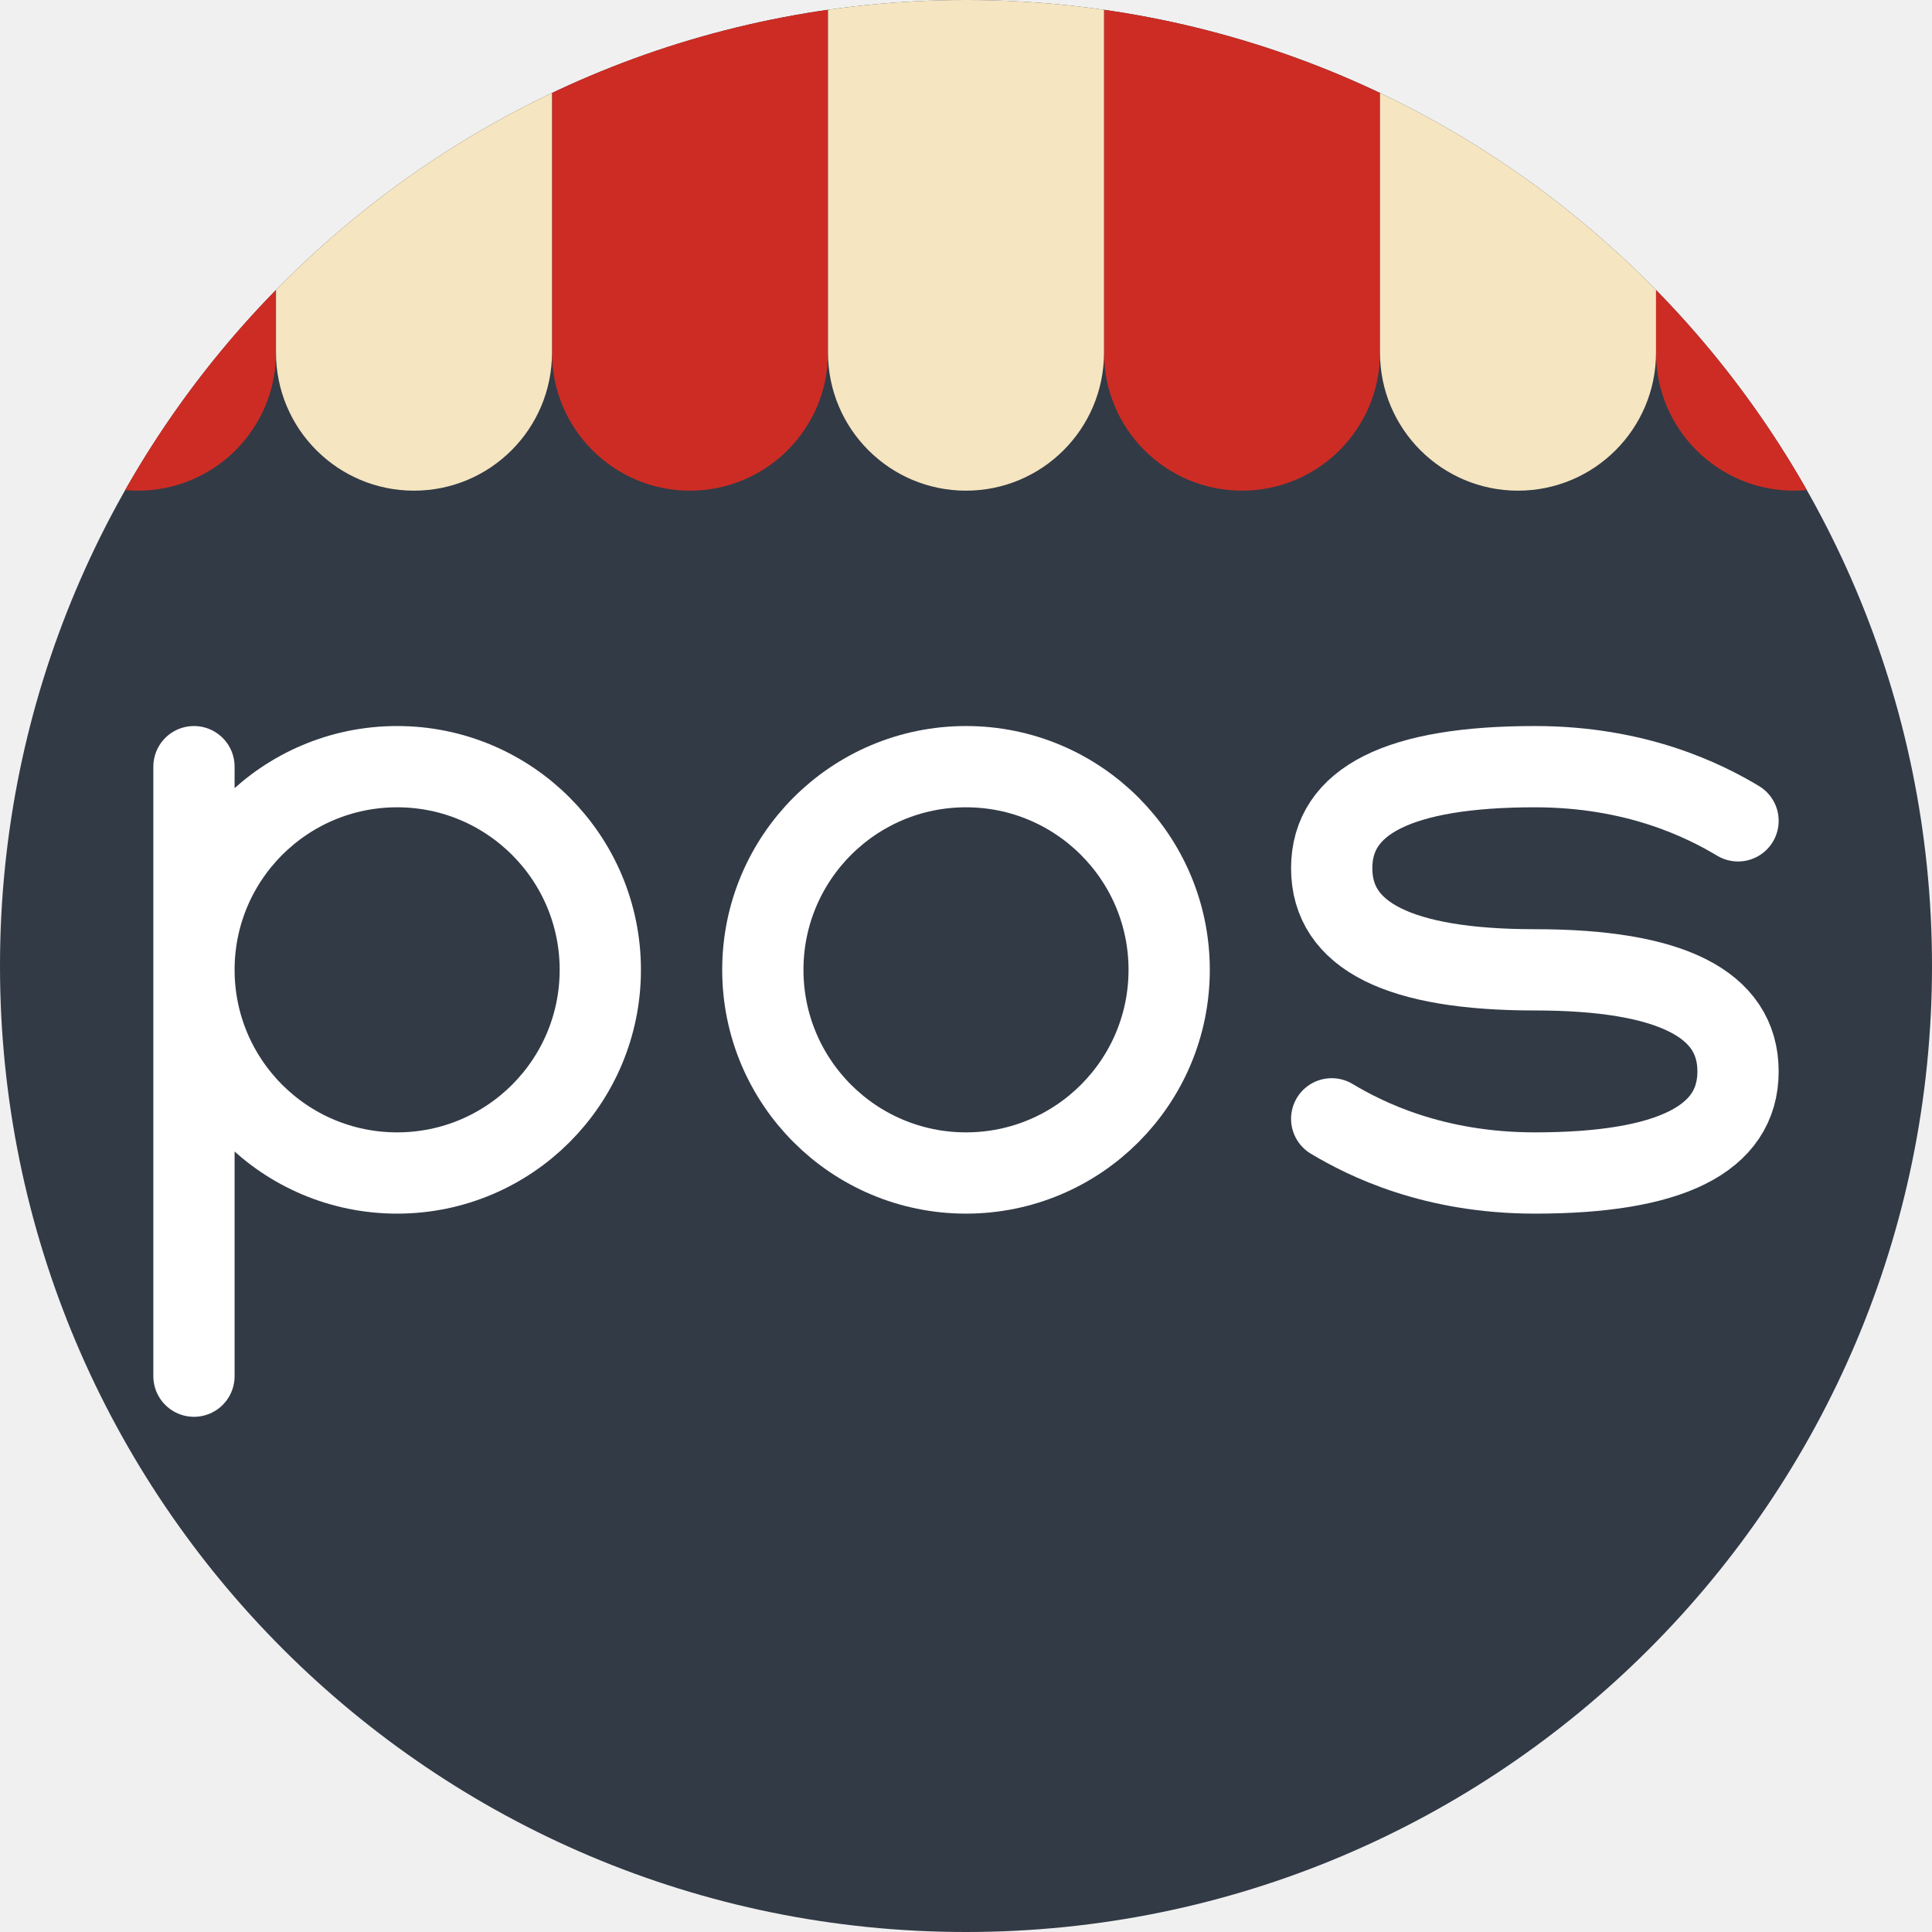
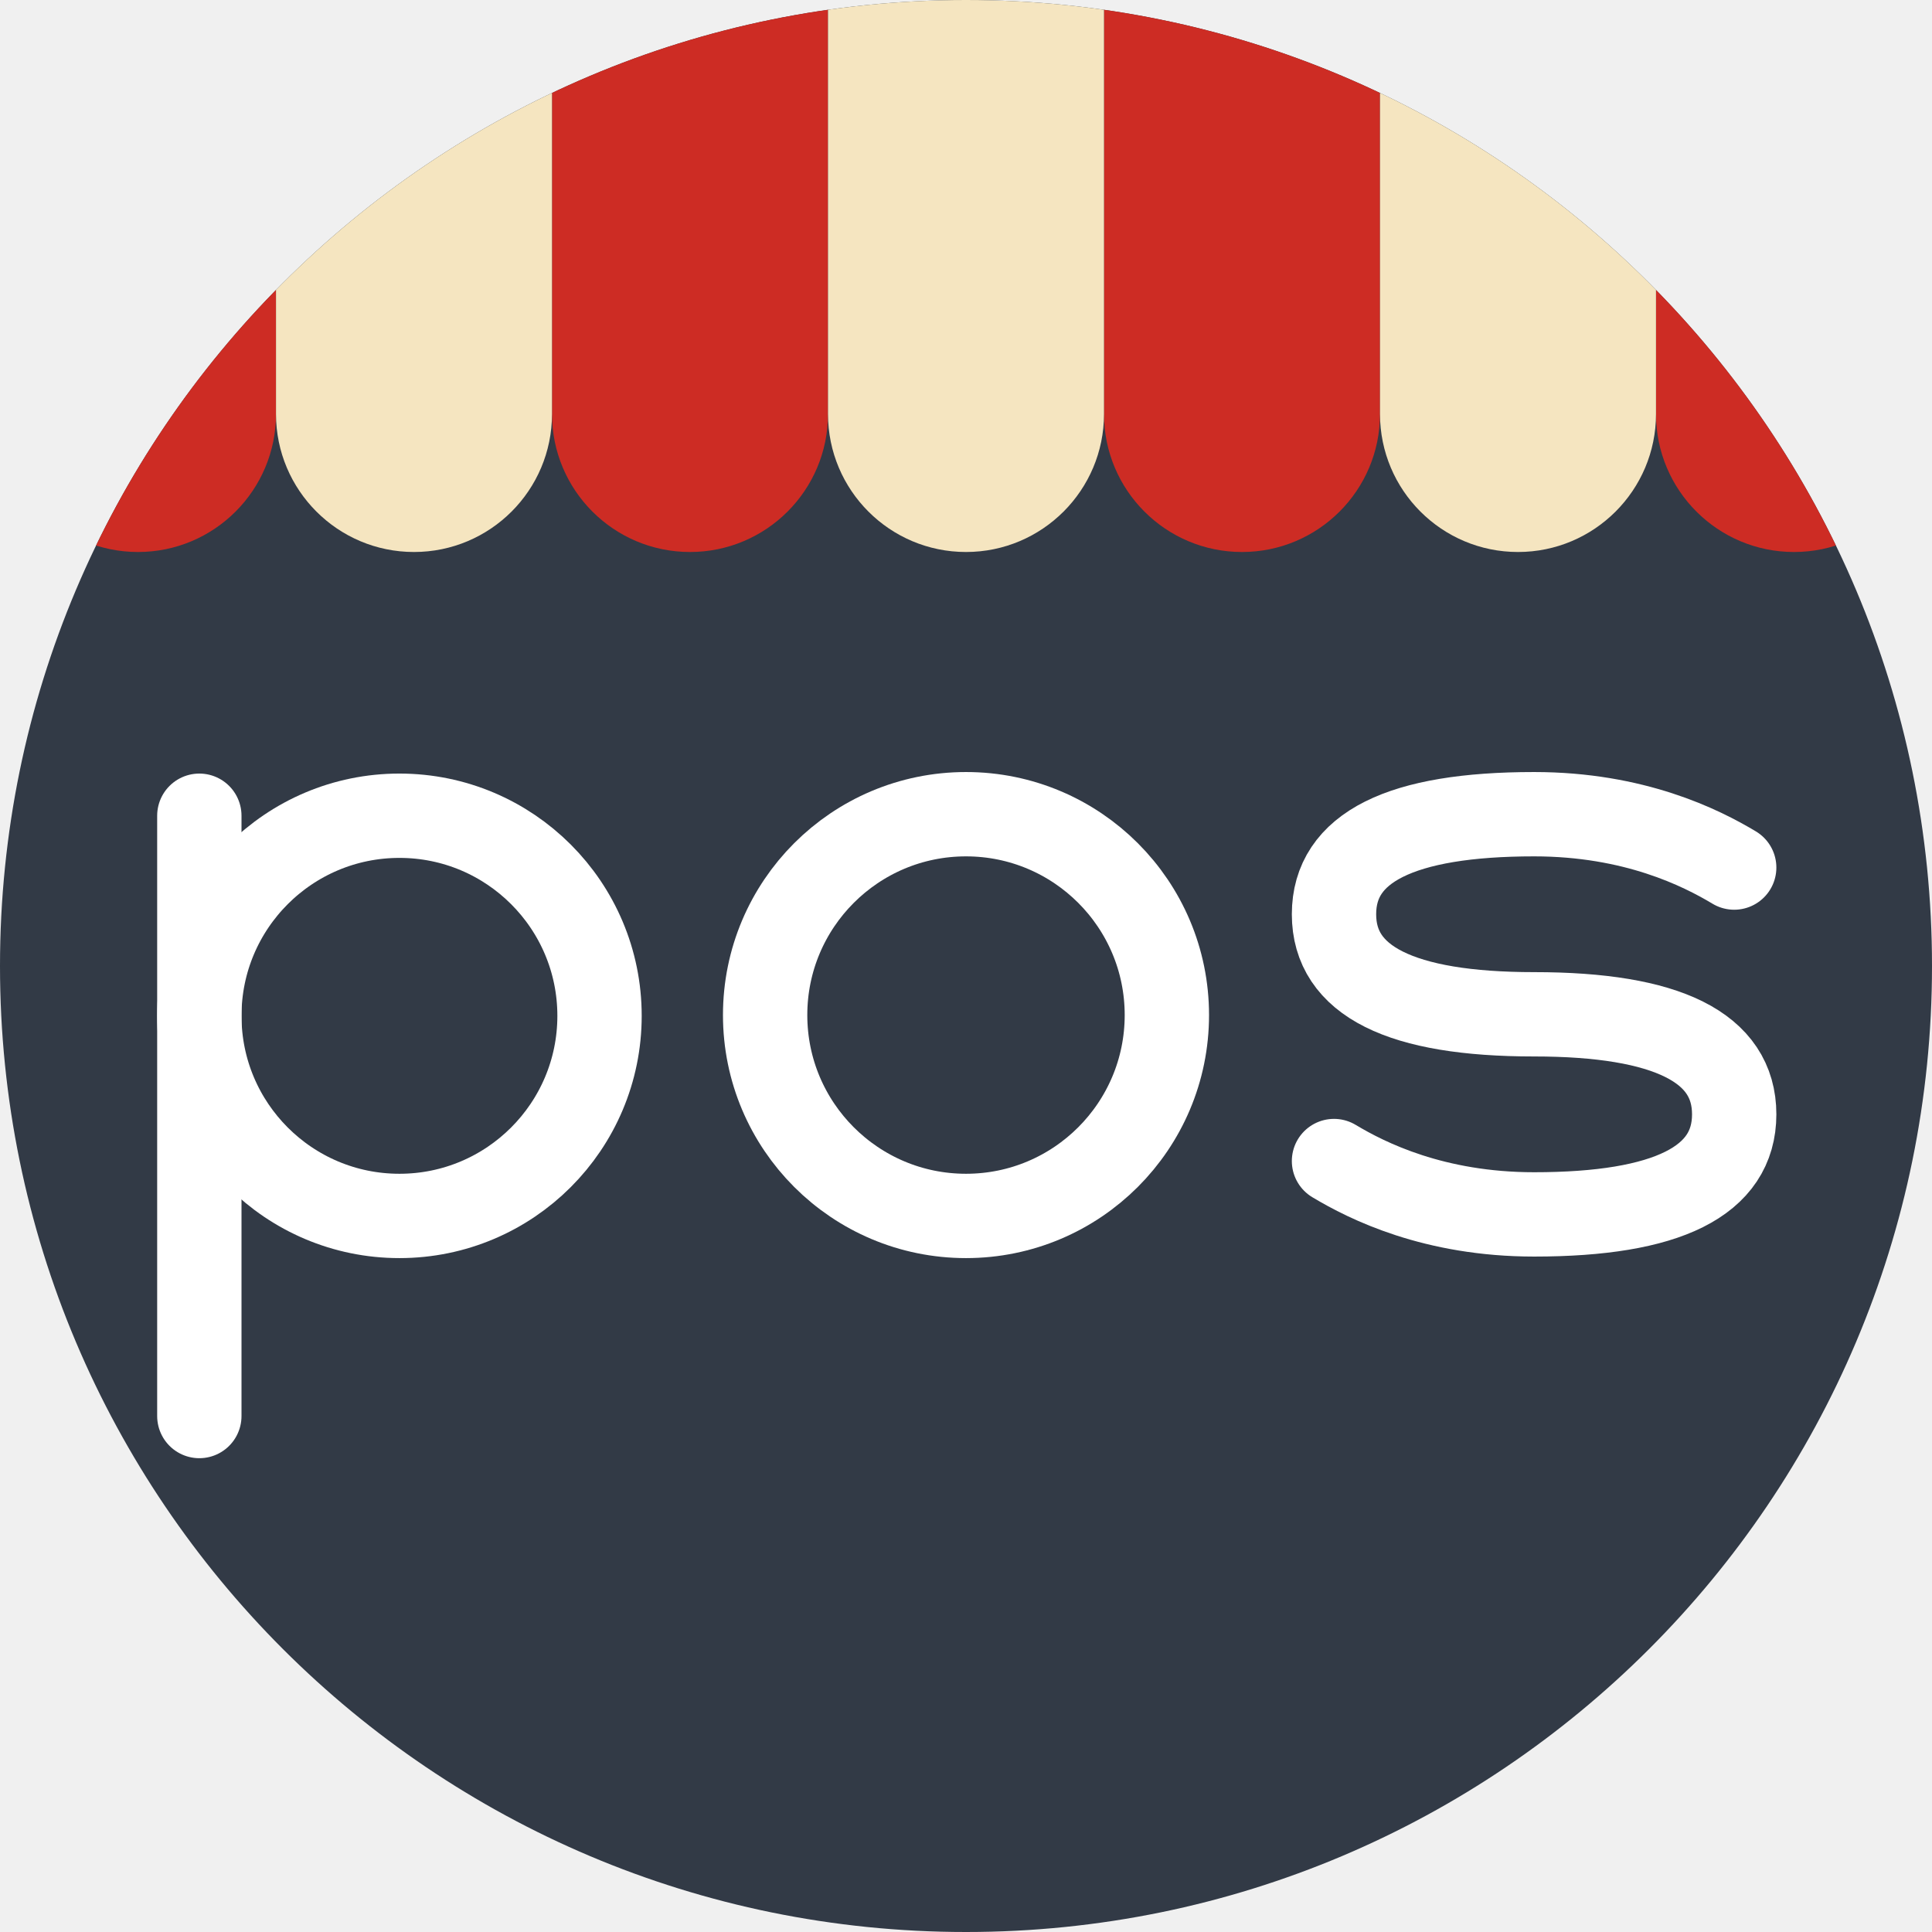
- <svg xmlns="http://www.w3.org/2000/svg" fill="#000" version="1.0" viewBox="0 0 1260 1260">
+ <svg xmlns="http://www.w3.org/2000/svg" viewBox="0 0 1260 1260">
  <defs>
    <clipPath id="circle-clip">
      <circle cx="630" cy="630" r="630" />
    </clipPath>
  </defs>
-   <rect fill="#323A46" width="1260" height="1260" clip-path="url(#circle-clip)" />
  <g clip-path="url(#circle-clip)">
+     <rect width="1260" height="1260" fill="#323A46" />
    <g fill="#CD2C24">
-       <path d="M0,0 l180,0 l0,230 a90,90 0 1,1 -180,0 Z" />
-       <path d="M360,0 l180,0 l0,230 a90,90 0 1,1 -180,0 Z" />
-       <path d="M720,0 l180,0 l0,230 a90,90 0 1,1 -180,0 Z" />
-       <path d="M1080,0 l180,0 l0,230 a90,90 0 1,1 -180,0 Z" />
+       <path d="M0,0 h180 v270 a90,90 0 1 1 -180,0 z        M360,0 h180 v270 a90,90 0 1 1 -180,0 z        M720,0 h180 v270 a90,90 0 1 1 -180,0 z        M1080,0 h180 v270 a90,90 0 1 1 -180,0 z" />
    </g>
    <g fill="#F5E5C0">
-       <path d="M180,0 l180,0 l0,230 a90,90 0 1,1 -180,0 Z" />
-       <path d="M540,0 l180,0 l0,230 a90,90 0 1,1 -180,0 Z" />
-       <path d="M900,0 l180,0 l0,230 a90,90 0 1,1 -180,0 Z" />
+       <path d="M180,0 h180 v270 a90,90 0 1 1 -180,0 z        M540,0 h180 v270 a90,90 0 1 1 -180,0 z        M900,0 h180 v270 a90,90 0 1 1 -180,0 z" />
    </g>
+     <line x1="130" y1="923.5" x2="130" y2="532" fill="none" stroke="#FFF" stroke-linecap="round" stroke-width="55" />
+     <circle cx="260.5" cy="662.5" r="130.5" fill="none" stroke="#FFF" stroke-linecap="round" stroke-width="55" />
+     <circle cx="630" cy="662" r="131" fill="none" stroke="#FFF" stroke-linecap="round" stroke-width="55" />
+     <path d="m1131,565.8c-21.75,-13.05 -65.25,-34.8 -130.5,-34.8q-130.5,0 -130.5,65.25t130.5,65.25t130.5,65.25t-130.5,65.25c-65.25,0 -108.75,-21.75 -130.5,-34.8" fill="#FFF" fill-opacity="0" stroke="#FFF" stroke-linecap="round" stroke-width="55" />
  </g>
-   <svg viewBox="0 0 1200 1260" width="1060" x="100" y="400" stroke="#FFF" stroke-width="60" stroke-linecap="round" fill="#FFF" fill-opacity="0">
-     <path d="     M30,480 l0,-450     m0,150     a150,150 0 1,0 300,0     a150,150 0 1,0 -300,0    " />
-     <path d="    M600,30    m-150,150    a150,150 0 1,0 300,0    a150,150 0 1,0 -300,0     " />
-     <path d="     M1170,70      c-25,-15 -75,-40 -150,-40      q-150,0 -150,75     t150,75     t150,75      t-150,75     c-75,0 -125,-25 -150,-40    " />
-   </svg>
</svg>
